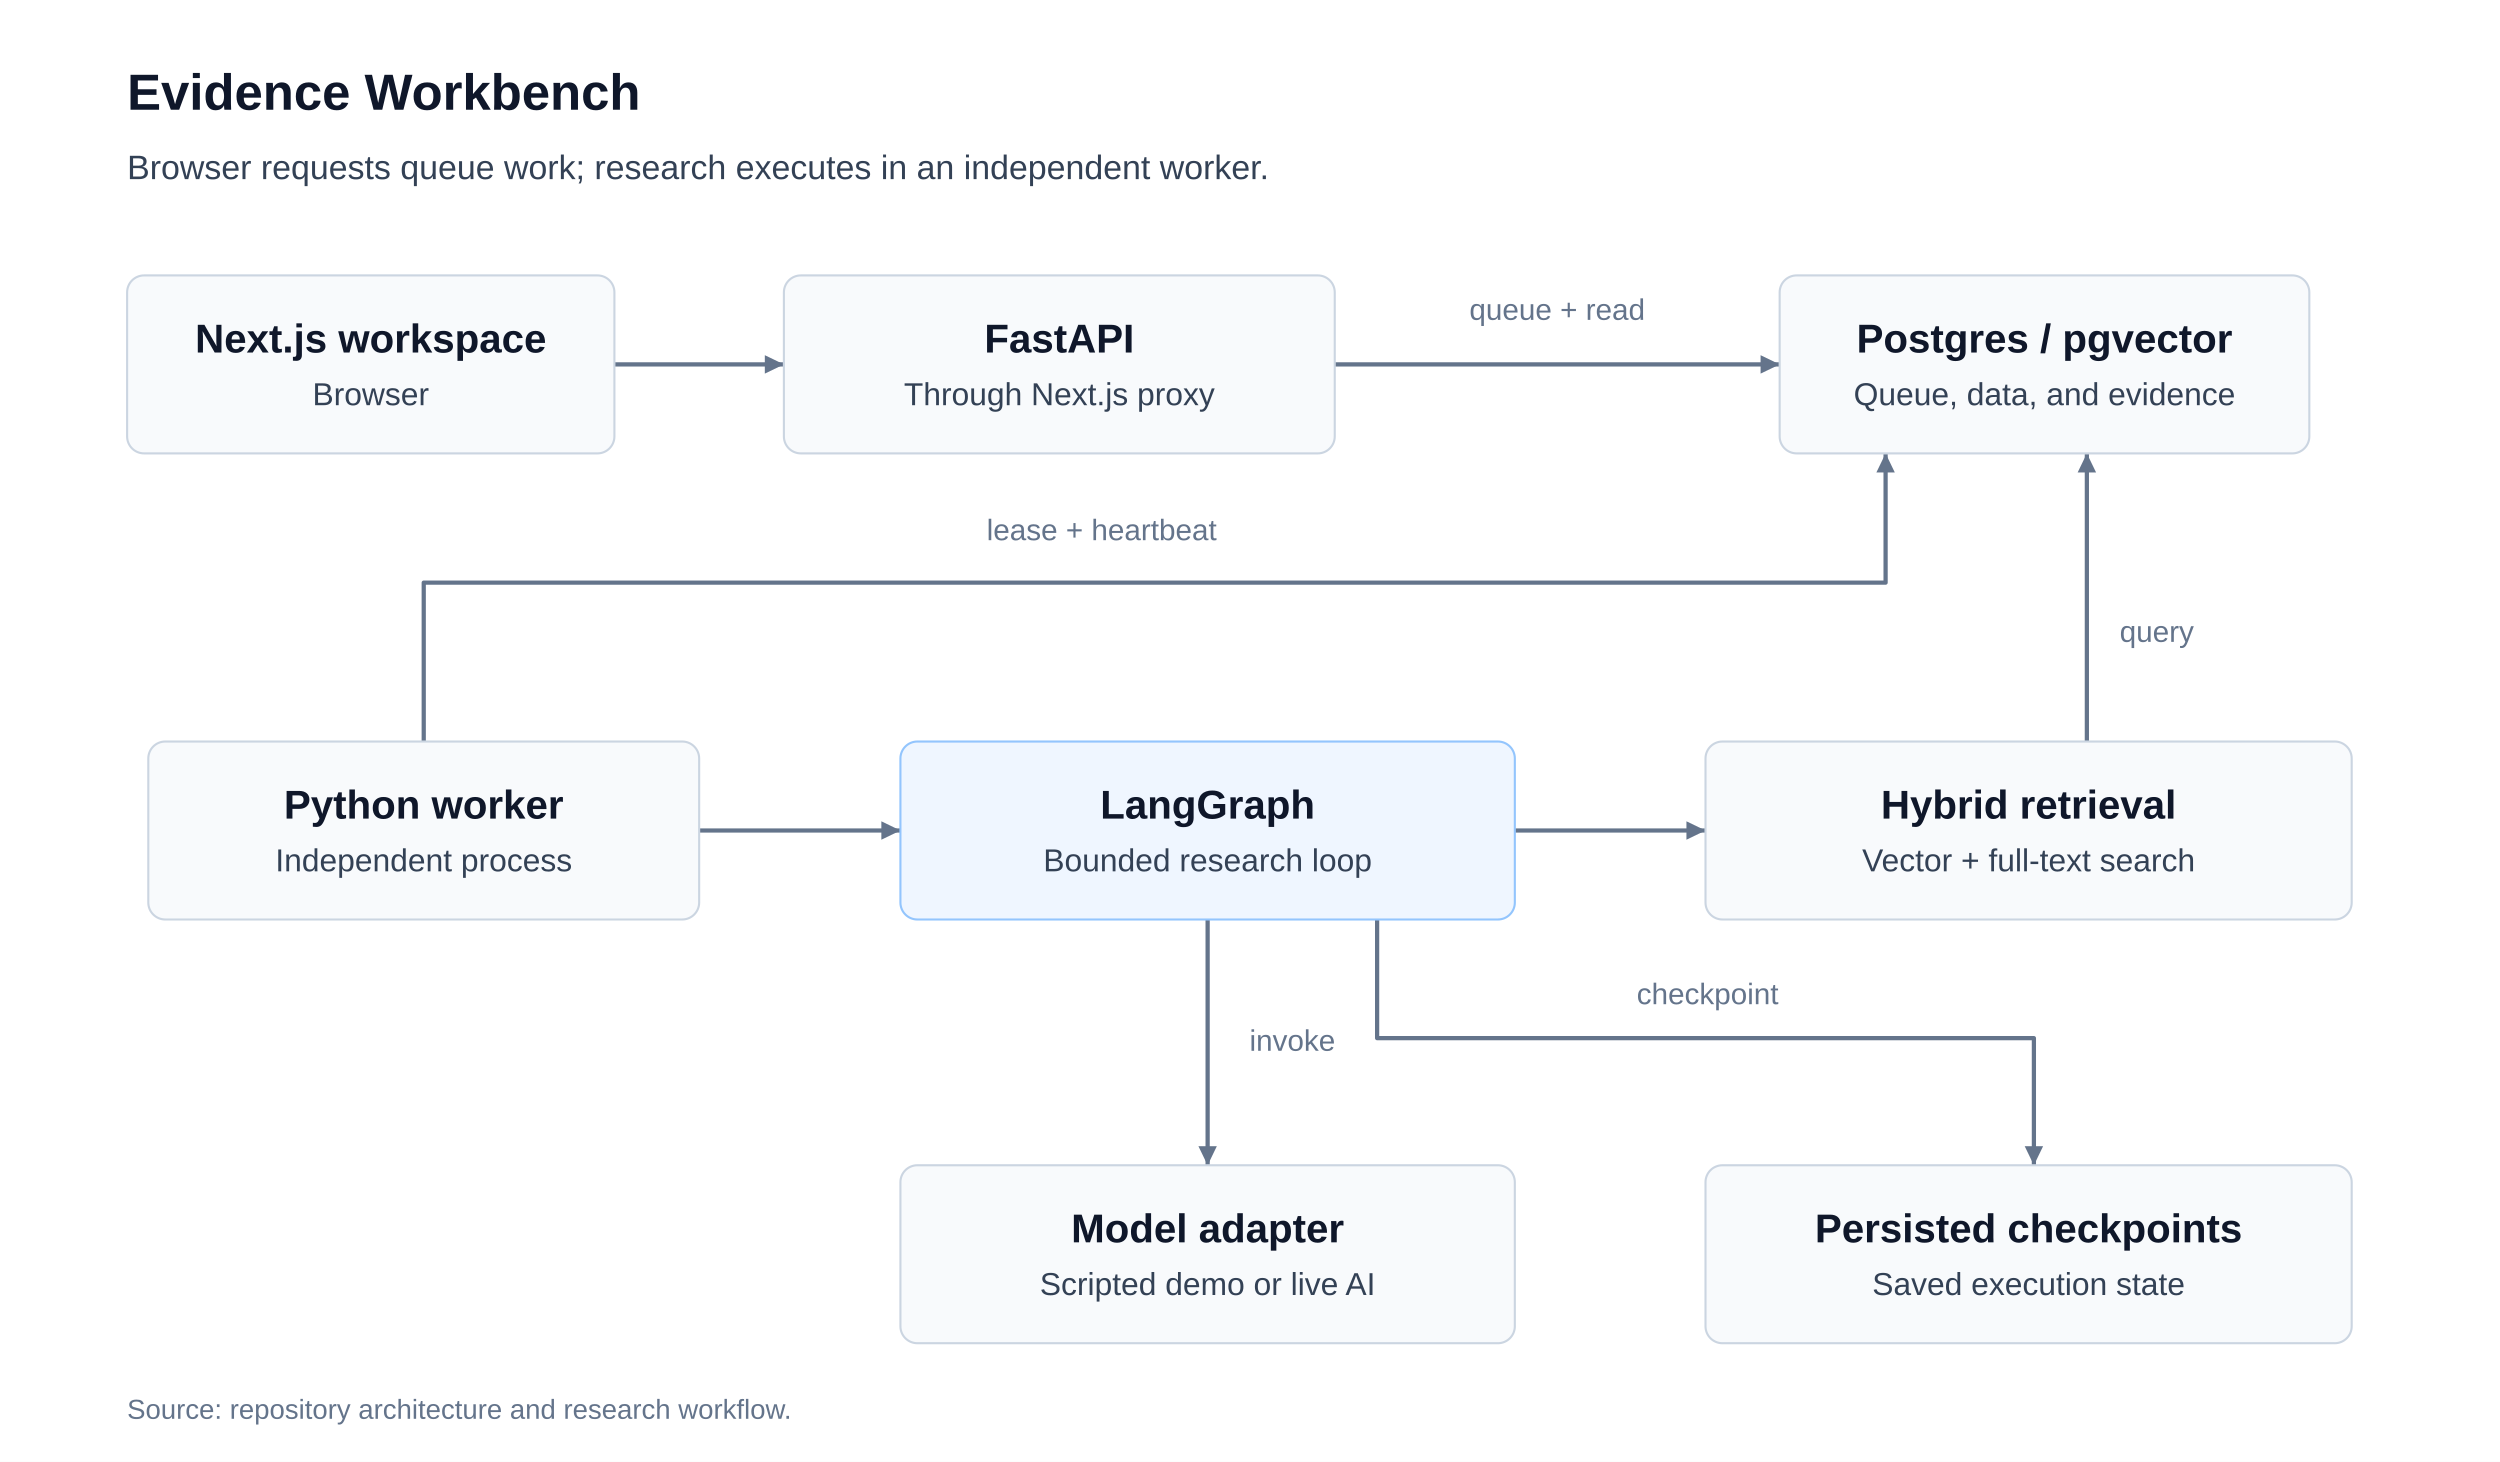
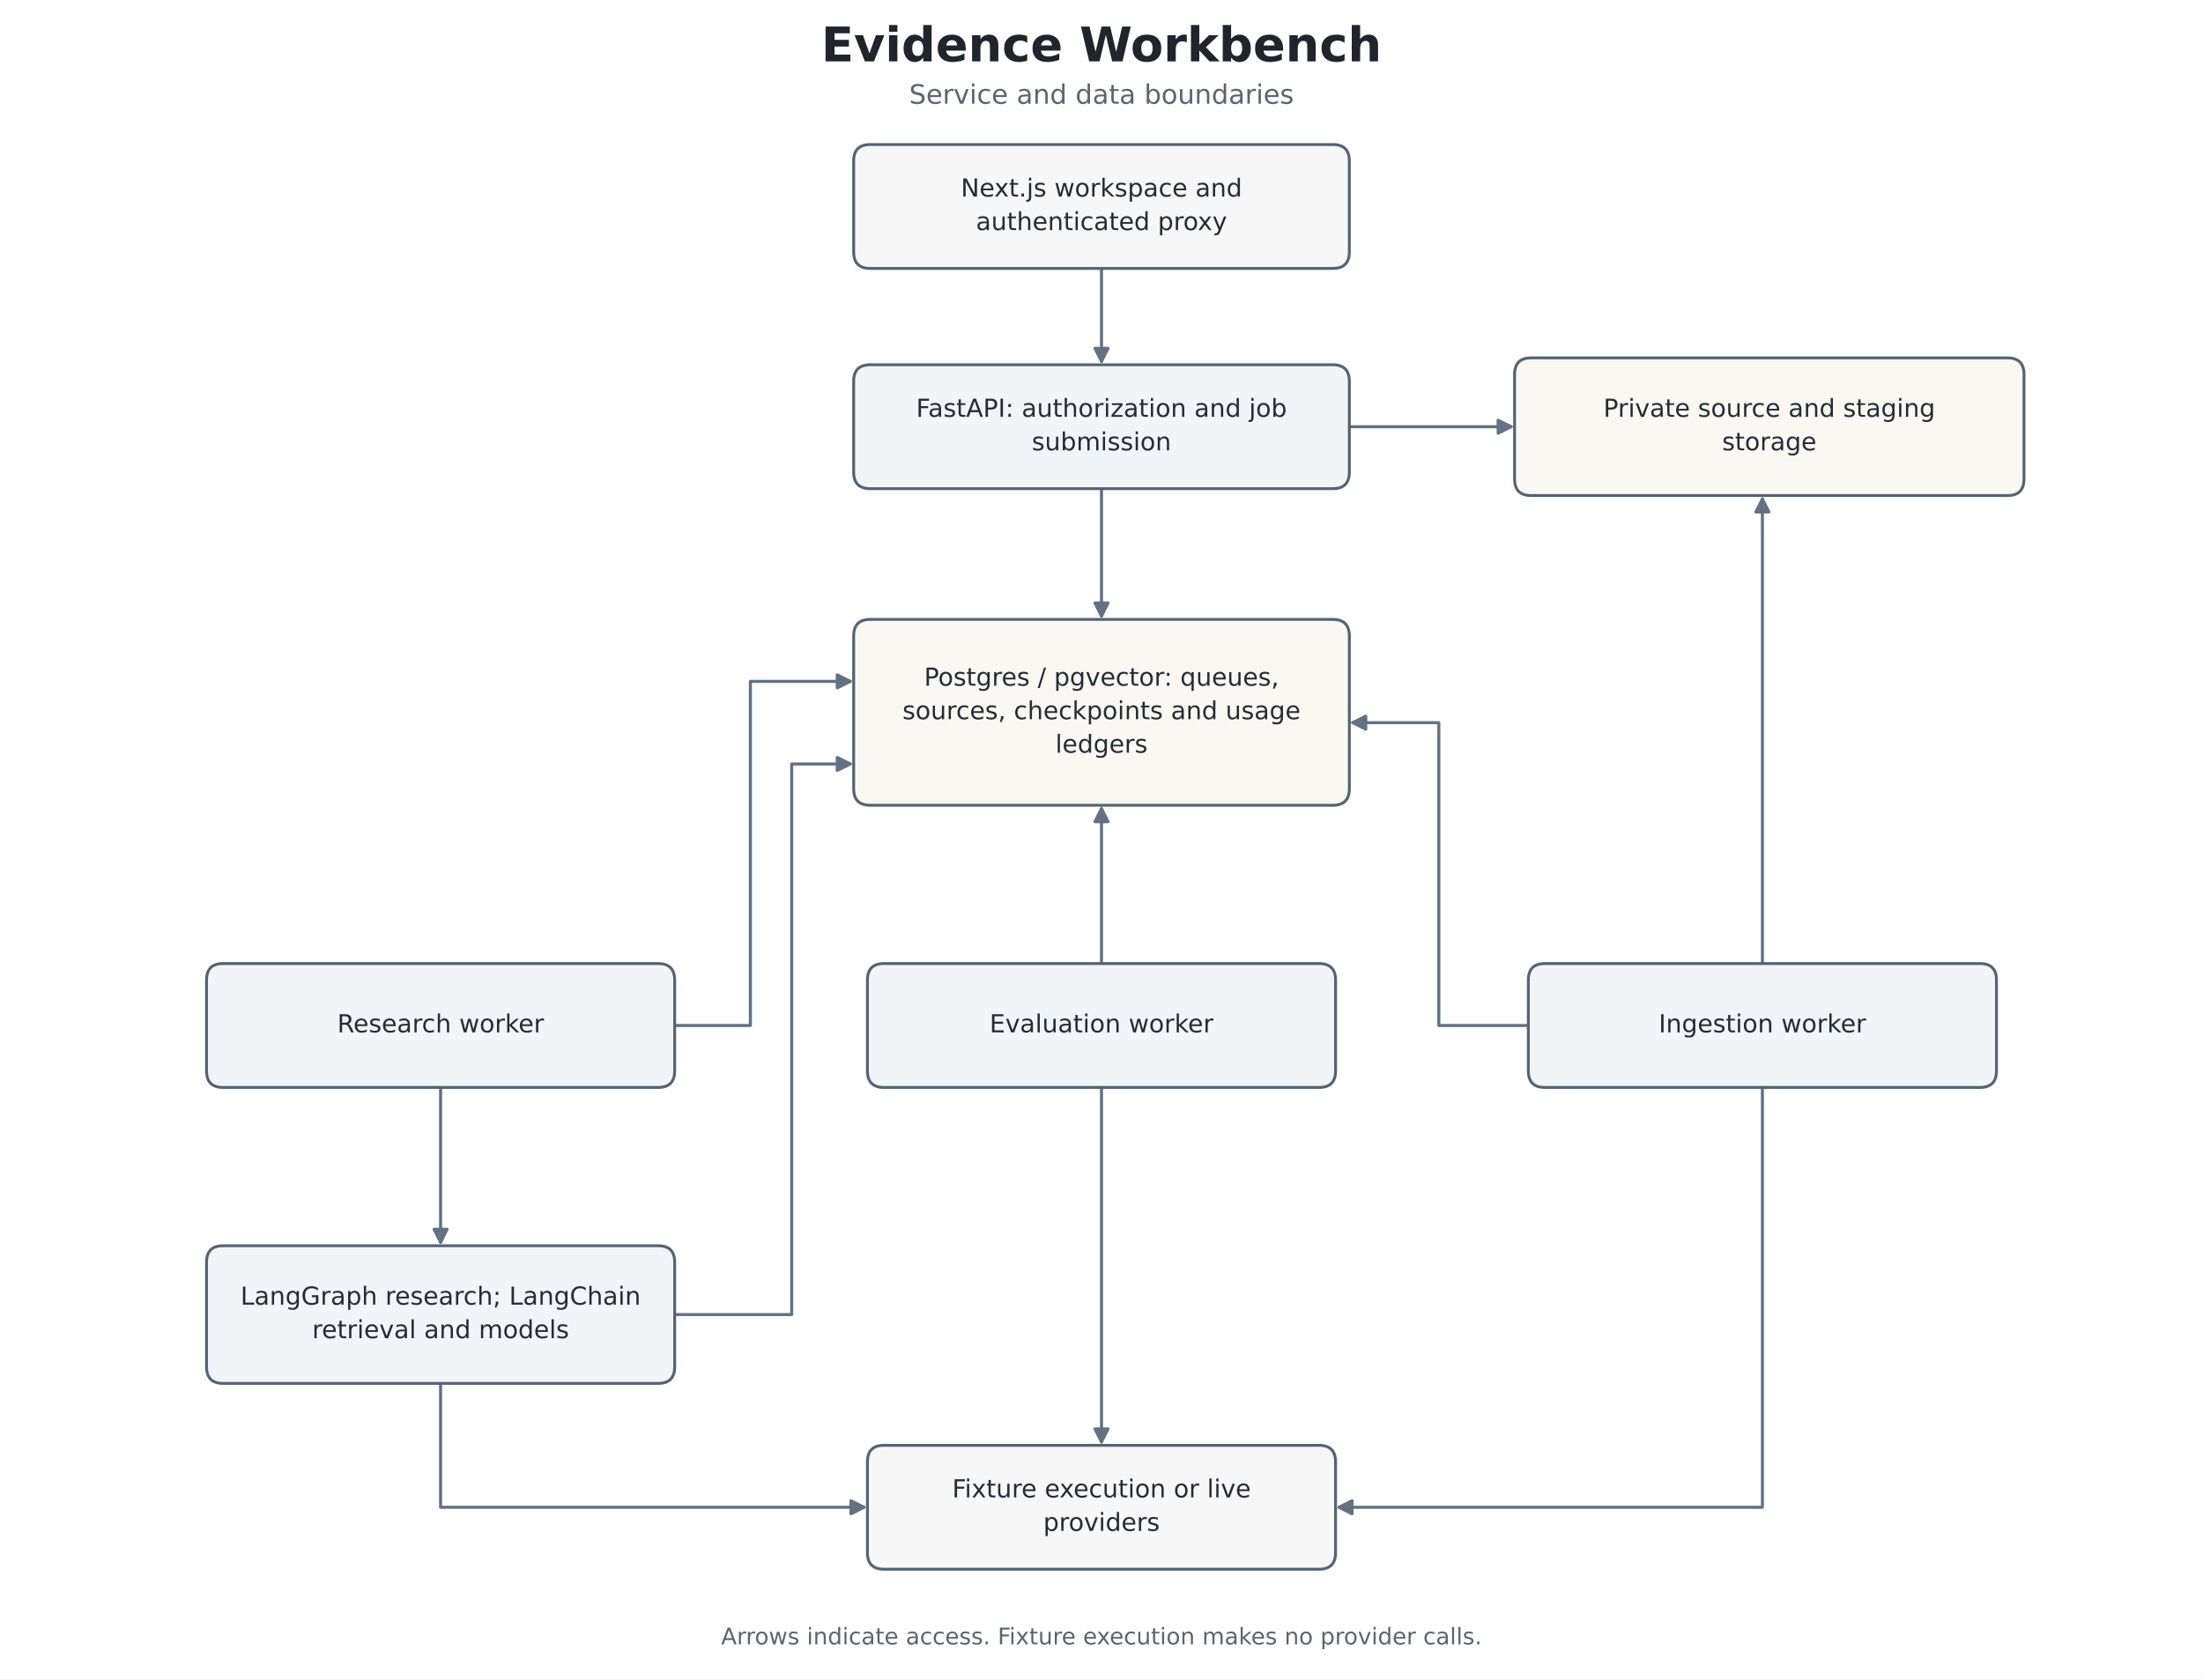
- <svg xmlns="http://www.w3.org/2000/svg" width="1180" height="690" viewBox="0 0 1180 690" role="img" aria-labelledby="title desc">
-   <rect width="1180" height="690" fill="white" />
-   <text x="60" y="45" font-family="Arial, sans-serif" font-size="24" font-weight="700" fill="#0f172a" dominant-baseline="middle" text-anchor="start">Evidence Workbench</text>
-   <text x="60" y="80" font-family="Arial, sans-serif" font-size="16" font-weight="400" fill="#334155" dominant-baseline="middle" text-anchor="start">Browser requests queue work; research executes in an independent worker.</text>
-   <polyline points="290,172 370,172" fill="none" stroke="#64748b" stroke-width="2" stroke-linejoin="round" />
-   <polygon points="370,172 360.996,176.35 360.996,167.65" fill="#64748b" />
-   <polyline points="630,172 840,172" fill="none" stroke="#64748b" stroke-width="2" stroke-linejoin="round" />
-   <polygon points="840,172 830.996,176.35 830.996,167.65" fill="#64748b" />
-   <text x="735" y="147" font-family="Arial, sans-serif" font-size="14" font-weight="400" fill="#64748b" dominant-baseline="middle" text-anchor="middle">queue + read</text>
-   <polyline points="200,350 200,275 890,275 890,214" fill="none" stroke="#64748b" stroke-width="2" stroke-linejoin="round" />
-   <polygon points="890,214 894.35,223.004 885.65,223.004" fill="#64748b" />
-   <text x="520" y="251" font-family="Arial, sans-serif" font-size="14" font-weight="400" fill="#64748b" dominant-baseline="middle" text-anchor="middle">lease + heartbeat</text>
-   <polyline points="330,392 425,392" fill="none" stroke="#64748b" stroke-width="2" stroke-linejoin="round" />
-   <polygon points="425,392 415.996,396.35 415.996,387.65" fill="#64748b" />
-   <polyline points="715,392 805,392" fill="none" stroke="#64748b" stroke-width="2" stroke-linejoin="round" />
-   <polygon points="805,392 795.996,396.35 795.996,387.65" fill="#64748b" />
-   <polyline points="985,350 985,214" fill="none" stroke="#64748b" stroke-width="2" stroke-linejoin="round" />
-   <polygon points="985,214 989.35,223.004 980.65,223.004" fill="#64748b" />
-   <text x="1018" y="299" font-family="Arial, sans-serif" font-size="14" font-weight="400" fill="#64748b" dominant-baseline="middle" text-anchor="middle">query</text>
-   <polyline points="570,434 570,550" fill="none" stroke="#64748b" stroke-width="2" stroke-linejoin="round" />
-   <polygon points="570,550 565.65,540.996 574.35,540.996" fill="#64748b" />
-   <text x="610" y="492" font-family="Arial, sans-serif" font-size="14" font-weight="400" fill="#64748b" dominant-baseline="middle" text-anchor="middle">invoke</text>
-   <polyline points="650,434 650,490 960,490 960,550" fill="none" stroke="#64748b" stroke-width="2" stroke-linejoin="round" />
-   <polygon points="960,550 955.65,540.996 964.35,540.996" fill="#64748b" />
-   <text x="806" y="470" font-family="Arial, sans-serif" font-size="14" font-weight="400" fill="#64748b" dominant-baseline="middle" text-anchor="middle">checkpoint</text>
-   <rect x="60" y="130" width="230" height="84" rx="8" fill="#f8fafc" stroke="#cbd5e1" />
-   <text x="175.0" y="161" font-family="Arial, sans-serif" font-size="19" font-weight="700" fill="#0f172a" dominant-baseline="middle" text-anchor="middle">Next.js workspace</text>
-   <text x="175.0" y="187" font-family="Arial, sans-serif" font-size="15" font-weight="400" fill="#334155" dominant-baseline="middle" text-anchor="middle">Browser</text>
-   <rect x="370" y="130" width="260" height="84" rx="8" fill="#f8fafc" stroke="#cbd5e1" />
-   <text x="500.0" y="161" font-family="Arial, sans-serif" font-size="19" font-weight="700" fill="#0f172a" dominant-baseline="middle" text-anchor="middle">FastAPI</text>
-   <text x="500.0" y="187" font-family="Arial, sans-serif" font-size="15" font-weight="400" fill="#334155" dominant-baseline="middle" text-anchor="middle">Through Next.js proxy</text>
-   <rect x="840" y="130" width="250" height="84" rx="8" fill="#f8fafc" stroke="#cbd5e1" />
-   <text x="965.0" y="161" font-family="Arial, sans-serif" font-size="19" font-weight="700" fill="#0f172a" dominant-baseline="middle" text-anchor="middle">Postgres / pgvector</text>
-   <text x="965.0" y="187" font-family="Arial, sans-serif" font-size="15" font-weight="400" fill="#334155" dominant-baseline="middle" text-anchor="middle">Queue, data, and evidence</text>
-   <rect x="70" y="350" width="260" height="84" rx="8" fill="#f8fafc" stroke="#cbd5e1" />
-   <text x="200.0" y="381" font-family="Arial, sans-serif" font-size="19" font-weight="700" fill="#0f172a" dominant-baseline="middle" text-anchor="middle">Python worker</text>
-   <text x="200.0" y="407" font-family="Arial, sans-serif" font-size="15" font-weight="400" fill="#334155" dominant-baseline="middle" text-anchor="middle">Independent process</text>
-   <rect x="425" y="350" width="290" height="84" rx="8" fill="#eff6ff" stroke="#93c5fd" />
-   <text x="570.0" y="381" font-family="Arial, sans-serif" font-size="19" font-weight="700" fill="#0f172a" dominant-baseline="middle" text-anchor="middle">LangGraph</text>
-   <text x="570.0" y="407" font-family="Arial, sans-serif" font-size="15" font-weight="400" fill="#334155" dominant-baseline="middle" text-anchor="middle">Bounded research loop</text>
-   <rect x="805" y="350" width="305" height="84" rx="8" fill="#f8fafc" stroke="#cbd5e1" />
-   <text x="957.5" y="381" font-family="Arial, sans-serif" font-size="19" font-weight="700" fill="#0f172a" dominant-baseline="middle" text-anchor="middle">Hybrid retrieval</text>
-   <text x="957.5" y="407" font-family="Arial, sans-serif" font-size="15" font-weight="400" fill="#334155" dominant-baseline="middle" text-anchor="middle">Vector + full-text search</text>
-   <rect x="425" y="550" width="290" height="84" rx="8" fill="#f8fafc" stroke="#cbd5e1" />
-   <text x="570.0" y="581" font-family="Arial, sans-serif" font-size="19" font-weight="700" fill="#0f172a" dominant-baseline="middle" text-anchor="middle">Model adapter</text>
-   <text x="570.0" y="607" font-family="Arial, sans-serif" font-size="15" font-weight="400" fill="#334155" dominant-baseline="middle" text-anchor="middle">Scripted demo or live AI</text>
-   <rect x="805" y="550" width="305" height="84" rx="8" fill="#f8fafc" stroke="#cbd5e1" />
-   <text x="957.5" y="581" font-family="Arial, sans-serif" font-size="19" font-weight="700" fill="#0f172a" dominant-baseline="middle" text-anchor="middle">Persisted checkpoints</text>
-   <text x="957.5" y="607" font-family="Arial, sans-serif" font-size="15" font-weight="400" fill="#334155" dominant-baseline="middle" text-anchor="middle">Saved execution state</text>
-   <text x="60" y="666" font-family="Arial, sans-serif" font-size="13" font-weight="400" fill="#64748b" dominant-baseline="middle" text-anchor="start">Source: repository architecture and research workflow.</text>
+ <svg xmlns="http://www.w3.org/2000/svg" width="1152pt" height="878.4pt" viewBox="0 0 1152 878.4" version="1.1">
+   <defs>
+     <style type="text/css">*{stroke-linejoin: round; stroke-linecap: butt}</style>
+   </defs>
+   <g id="figure_1">
+     <g id="patch_1">
+       <path d="M 0 878.4 L 1152 878.4 L 1152 0 L 0 0 z " style="fill: #ffffff" />
+     </g>
+     <g id="axes_1">
+       <g id="patch_2">
+         <path d="M 576 140.4 L 576 189.011 " clip-path="url(#pcfd0129704)" style="fill: none; stroke: #637181; stroke-width: 1.6; stroke-linecap: round" />
+         <path d="M 579.4 182.211 L 576 189.011 L 572.6 182.211 z " clip-path="url(#pcfd0129704)" style="fill: #637181; stroke: #637181; stroke-width: 1.6; stroke-linecap: round" />
+       </g>
+       <g id="patch_3">
+         <path d="M 576 255.6 L 576 322.211 " clip-path="url(#pcfd0129704)" style="fill: none; stroke: #637181; stroke-width: 1.6; stroke-linecap: round" />
+         <path d="M 579.4 315.411 L 576 322.211 L 572.6 315.411 z " clip-path="url(#pcfd0129704)" style="fill: #637181; stroke: #637181; stroke-width: 1.6; stroke-linecap: round" />
+       </g>
+       <g id="patch_4">
+         <path d="M 705.6 223.2 L 790.211 223.2 " clip-path="url(#pcfd0129704)" style="fill: none; stroke: #637181; stroke-width: 1.6; stroke-linecap: round" />
+         <path d="M 783.411 219.8 L 790.211 223.2 L 783.411 226.6 z " clip-path="url(#pcfd0129704)" style="fill: #637181; stroke: #637181; stroke-width: 1.6; stroke-linecap: round" />
+       </g>
+       <g id="patch_5">
+         <path d="M 352.8 536.4 L 392.4 536.4 L 392.4 356.4 L 444.611 356.4 " clip-path="url(#pcfd0129704)" style="fill: none; stroke: #637181; stroke-width: 1.6; stroke-linecap: round" />
+         <path d="M 437.811 353 L 444.611 356.4 L 437.811 359.8 z " clip-path="url(#pcfd0129704)" style="fill: #637181; stroke: #637181; stroke-width: 1.6; stroke-linecap: round" />
+       </g>
+       <g id="patch_6">
+         <path d="M 230.4 568.8 L 230.4 649.811 " clip-path="url(#pcfd0129704)" style="fill: none; stroke: #637181; stroke-width: 1.6; stroke-linecap: round" />
+         <path d="M 233.8 643.011 L 230.4 649.811 L 227 643.011 z " clip-path="url(#pcfd0129704)" style="fill: #637181; stroke: #637181; stroke-width: 1.6; stroke-linecap: round" />
+       </g>
+       <g id="patch_7">
+         <path d="M 352.8 687.6 L 414 687.6 L 414 399.6 L 444.611 399.6 " clip-path="url(#pcfd0129704)" style="fill: none; stroke: #637181; stroke-width: 1.6; stroke-linecap: round" />
+         <path d="M 437.811 396.2 L 444.611 399.6 L 437.811 403 z " clip-path="url(#pcfd0129704)" style="fill: #637181; stroke: #637181; stroke-width: 1.6; stroke-linecap: round" />
+       </g>
+       <g id="patch_8">
+         <path d="M 230.4 723.6 L 230.4 788.4 L 451.811 788.4 " clip-path="url(#pcfd0129704)" style="fill: none; stroke: #637181; stroke-width: 1.6; stroke-linecap: round" />
+         <path d="M 445.011 785 L 451.811 788.4 L 445.011 791.8 z " clip-path="url(#pcfd0129704)" style="fill: #637181; stroke: #637181; stroke-width: 1.6; stroke-linecap: round" />
+       </g>
+       <g id="patch_9">
+         <path d="M 576 504 L 576 422.989 " clip-path="url(#pcfd0129704)" style="fill: none; stroke: #637181; stroke-width: 1.6; stroke-linecap: round" />
+         <path d="M 572.6 429.789 L 576 422.989 L 579.4 429.789 z " clip-path="url(#pcfd0129704)" style="fill: #637181; stroke: #637181; stroke-width: 1.6; stroke-linecap: round" />
+       </g>
+       <g id="patch_10">
+         <path d="M 576 568.8 L 576 754.211 " clip-path="url(#pcfd0129704)" style="fill: none; stroke: #637181; stroke-width: 1.6; stroke-linecap: round" />
+         <path d="M 579.4 747.411 L 576 754.211 L 572.6 747.411 z " clip-path="url(#pcfd0129704)" style="fill: #637181; stroke: #637181; stroke-width: 1.6; stroke-linecap: round" />
+       </g>
+       <g id="patch_11">
+         <path d="M 799.2 536.4 L 752.4 536.4 L 752.4 378 L 707.389 378 " clip-path="url(#pcfd0129704)" style="fill: none; stroke: #637181; stroke-width: 1.6; stroke-linecap: round" />
+         <path d="M 714.189 381.4 L 707.389 378 L 714.189 374.6 z " clip-path="url(#pcfd0129704)" style="fill: #637181; stroke: #637181; stroke-width: 1.6; stroke-linecap: round" />
+       </g>
+       <g id="patch_12">
+         <path d="M 921.6 504 L 921.6 260.989 " clip-path="url(#pcfd0129704)" style="fill: none; stroke: #637181; stroke-width: 1.6; stroke-linecap: round" />
+         <path d="M 918.2 267.789 L 921.6 260.989 L 925 267.789 z " clip-path="url(#pcfd0129704)" style="fill: #637181; stroke: #637181; stroke-width: 1.6; stroke-linecap: round" />
+       </g>
+       <g id="patch_13">
+         <path d="M 921.6 568.8 L 921.6 788.4 L 700.189 788.4 " clip-path="url(#pcfd0129704)" style="fill: none; stroke: #637181; stroke-width: 1.6; stroke-linecap: round" />
+         <path d="M 706.989 791.8 L 700.189 788.4 L 706.989 785 z " clip-path="url(#pcfd0129704)" style="fill: #637181; stroke: #637181; stroke-width: 1.6; stroke-linecap: round" />
+       </g>
+       <g id="patch_14">
+         <path d="M 455.04 75.6 L 696.96 75.6 Q 705.6 75.6 705.6 84.24 L 705.6 131.76 Q 705.6 140.4 696.96 140.4 L 455.04 140.4 Q 446.4 140.4 446.4 131.76 L 446.4 84.24 Q 446.4 75.6 455.04 75.6 z " clip-path="url(#pcfd0129704)" style="fill: #f7f7f7; stroke: #556372; stroke-width: 1.5; stroke-linejoin: miter" />
+       </g>
+       <g id="patch_15">
+         <path d="M 455.04 190.8 L 696.96 190.8 Q 705.6 190.8 705.6 199.44 L 705.6 246.96 Q 705.6 255.6 696.96 255.6 L 455.04 255.6 Q 446.4 255.6 446.4 246.96 L 446.4 199.44 Q 446.4 190.8 455.04 190.8 z " clip-path="url(#pcfd0129704)" style="fill: #f2f5f7; stroke: #556372; stroke-width: 1.5; stroke-linejoin: miter" />
+       </g>
+       <g id="patch_16">
+         <path d="M 455.04 324 L 696.96 324 Q 705.6 324 705.6 332.64 L 705.6 412.56 Q 705.6 421.2 696.96 421.2 L 455.04 421.2 Q 446.4 421.2 446.4 412.56 L 446.4 332.64 Q 446.4 324 455.04 324 z " clip-path="url(#pcfd0129704)" style="fill: #faf8f3; stroke: #556372; stroke-width: 1.5; stroke-linejoin: miter" />
+       </g>
+       <g id="patch_17">
+         <path d="M 800.64 187.2 L 1049.76 187.2 Q 1058.4 187.2 1058.4 195.84 L 1058.4 250.56 Q 1058.4 259.2 1049.76 259.2 L 800.64 259.2 Q 792 259.2 792 250.56 L 792 195.84 Q 792 187.2 800.64 187.2 z " clip-path="url(#pcfd0129704)" style="fill: #faf8f3; stroke: #556372; stroke-width: 1.5; stroke-linejoin: miter" />
+       </g>
+       <g id="patch_18">
+         <path d="M 116.64 504 L 344.16 504 Q 352.8 504 352.8 512.64 L 352.8 560.16 Q 352.8 568.8 344.16 568.8 L 116.64 568.8 Q 108 568.8 108 560.16 L 108 512.64 Q 108 504 116.64 504 z " clip-path="url(#pcfd0129704)" style="fill: #f2f5f7; stroke: #556372; stroke-width: 1.5; stroke-linejoin: miter" />
+       </g>
+       <g id="patch_19">
+         <path d="M 462.24 504 L 689.76 504 Q 698.4 504 698.4 512.64 L 698.4 560.16 Q 698.4 568.8 689.76 568.8 L 462.24 568.8 Q 453.6 568.8 453.6 560.16 L 453.6 512.64 Q 453.6 504 462.24 504 z " clip-path="url(#pcfd0129704)" style="fill: #f2f5f7; stroke: #556372; stroke-width: 1.5; stroke-linejoin: miter" />
+       </g>
+       <g id="patch_20">
+         <path d="M 807.84 504 L 1035.36 504 Q 1044 504 1044 512.64 L 1044 560.16 Q 1044 568.8 1035.36 568.8 L 807.84 568.8 Q 799.2 568.8 799.2 560.16 L 799.2 512.64 Q 799.2 504 807.84 504 z " clip-path="url(#pcfd0129704)" style="fill: #f2f5f7; stroke: #556372; stroke-width: 1.5; stroke-linejoin: miter" />
+       </g>
+       <g id="patch_21">
+         <path d="M 116.64 651.6 L 344.16 651.6 Q 352.8 651.6 352.8 660.24 L 352.8 714.96 Q 352.8 723.6 344.16 723.6 L 116.64 723.6 Q 108 723.6 108 714.96 L 108 660.24 Q 108 651.6 116.64 651.6 z " clip-path="url(#pcfd0129704)" style="fill: #f2f5f7; stroke: #556372; stroke-width: 1.5; stroke-linejoin: miter" />
+       </g>
+       <g id="patch_22">
+         <path d="M 462.24 756 L 689.76 756 Q 698.4 756 698.4 764.64 L 698.4 812.16 Q 698.4 820.8 689.76 820.8 L 462.24 820.8 Q 453.6 820.8 453.6 812.16 L 453.6 764.64 Q 453.6 756 462.24 756 z " clip-path="url(#pcfd0129704)" style="fill: #f7f7f7; stroke: #556372; stroke-width: 1.5; stroke-linejoin: miter" />
+       </g>
+       <g id="text_1">
+         <text style="font-weight: 700; font-size: 25px; font-family: 'DejaVu Sans'; text-anchor: middle; fill: #20252b" x="576" y="32.098" transform="rotate(-0 576 32.09844)">Evidence Workbench</text>
+       </g>
+       <g id="text_2">
+         <text style="font-size: 14px; font-family: 'DejaVu Sans'; text-anchor: middle; fill: #5b6570" x="576" y="54.263" transform="rotate(-0 576 54.26313)">Service and data boundaries</text>
+       </g>
+       <g id="text_3">
+         <text style="font-size: 13px; font-family: 'DejaVu Sans'; fill: #252c33" transform="translate(502.4393 102.8269)">Next.js workspace and</text>
+         <text style="font-size: 13px; font-family: 'DejaVu Sans'; fill: #252c33" transform="translate(510.3388 120.3475)">authenticated proxy</text>
+       </g>
+       <g id="text_4">
+         <text style="font-size: 13px; font-family: 'DejaVu Sans'; fill: #252c33" transform="translate(479.0576 218.0269)">FastAPI: authorization and job</text>
+         <text style="font-size: 13px; font-family: 'DejaVu Sans'; fill: #252c33" transform="translate(539.5563 235.5475)">submission</text>
+       </g>
+       <g id="text_5">
+         <text style="font-size: 13px; font-family: 'DejaVu Sans'; fill: #252c33" transform="translate(483.2166 358.6666)">Postgres / pgvector: queues,</text>
+         <text style="font-size: 13px; font-family: 'DejaVu Sans'; fill: #252c33" transform="translate(471.9309 376.1872)">sources, checkpoints and usage</text>
+         <text style="font-size: 13px; font-family: 'DejaVu Sans'; fill: #252c33" transform="translate(551.884 393.7077)">ledgers</text>
+       </g>
+       <g id="text_6">
+         <text style="font-size: 13px; font-family: 'DejaVu Sans'; fill: #252c33" transform="translate(838.4341 218.0269)">Private source and staging</text>
+         <text style="font-size: 13px; font-family: 'DejaVu Sans'; fill: #252c33" transform="translate(900.5071 235.5475)">storage</text>
+       </g>
+       <g id="text_7">
+         <text style="font-size: 13px; font-family: 'DejaVu Sans'; text-anchor: middle; fill: #252c33" x="230.4" y="539.987" transform="rotate(-0 230.4 539.9872)">Research worker</text>
+       </g>
+       <g id="text_8">
+         <text style="font-size: 13px; font-family: 'DejaVu Sans'; text-anchor: middle; fill: #252c33" x="576" y="539.987" transform="rotate(-0 576 539.9872)">Evaluation worker</text>
+       </g>
+       <g id="text_9">
+         <text style="font-size: 13px; font-family: 'DejaVu Sans'; text-anchor: middle; fill: #252c33" x="921.6" y="539.987" transform="rotate(-0 921.6 539.9872)">Ingestion worker</text>
+       </g>
+       <g id="text_10">
+         <text style="font-size: 13px; font-family: 'DejaVu Sans'; fill: #252c33" transform="translate(125.7591 682.4269)">LangGraph research; LangChain</text>
+         <text style="font-size: 13px; font-family: 'DejaVu Sans'; fill: #252c33" transform="translate(163.2255 699.9475)">retrieval and models</text>
+       </g>
+       <g id="text_11">
+         <text style="font-size: 13px; font-family: 'DejaVu Sans'; fill: #252c33" transform="translate(497.9086 783.2269)">Fixture execution or live</text>
+         <text style="font-size: 13px; font-family: 'DejaVu Sans'; fill: #252c33" transform="translate(545.5333 800.7475)">providers</text>
+       </g>
+       <g id="text_12">
+         <text style="font-size: 12px; font-family: 'DejaVu Sans'; text-anchor: middle; fill: #5b6570" x="576" y="860.111" transform="rotate(-0 576 860.1113)">Arrows indicate access. Fixture execution makes no provider calls.</text>
+       </g>
+     </g>
+   </g>
+   <defs>
+     <clipPath id="pcfd0129704">
+       <rect x="0" y="0" width="1152" height="878.4" />
+     </clipPath>
+   </defs>
</svg>
